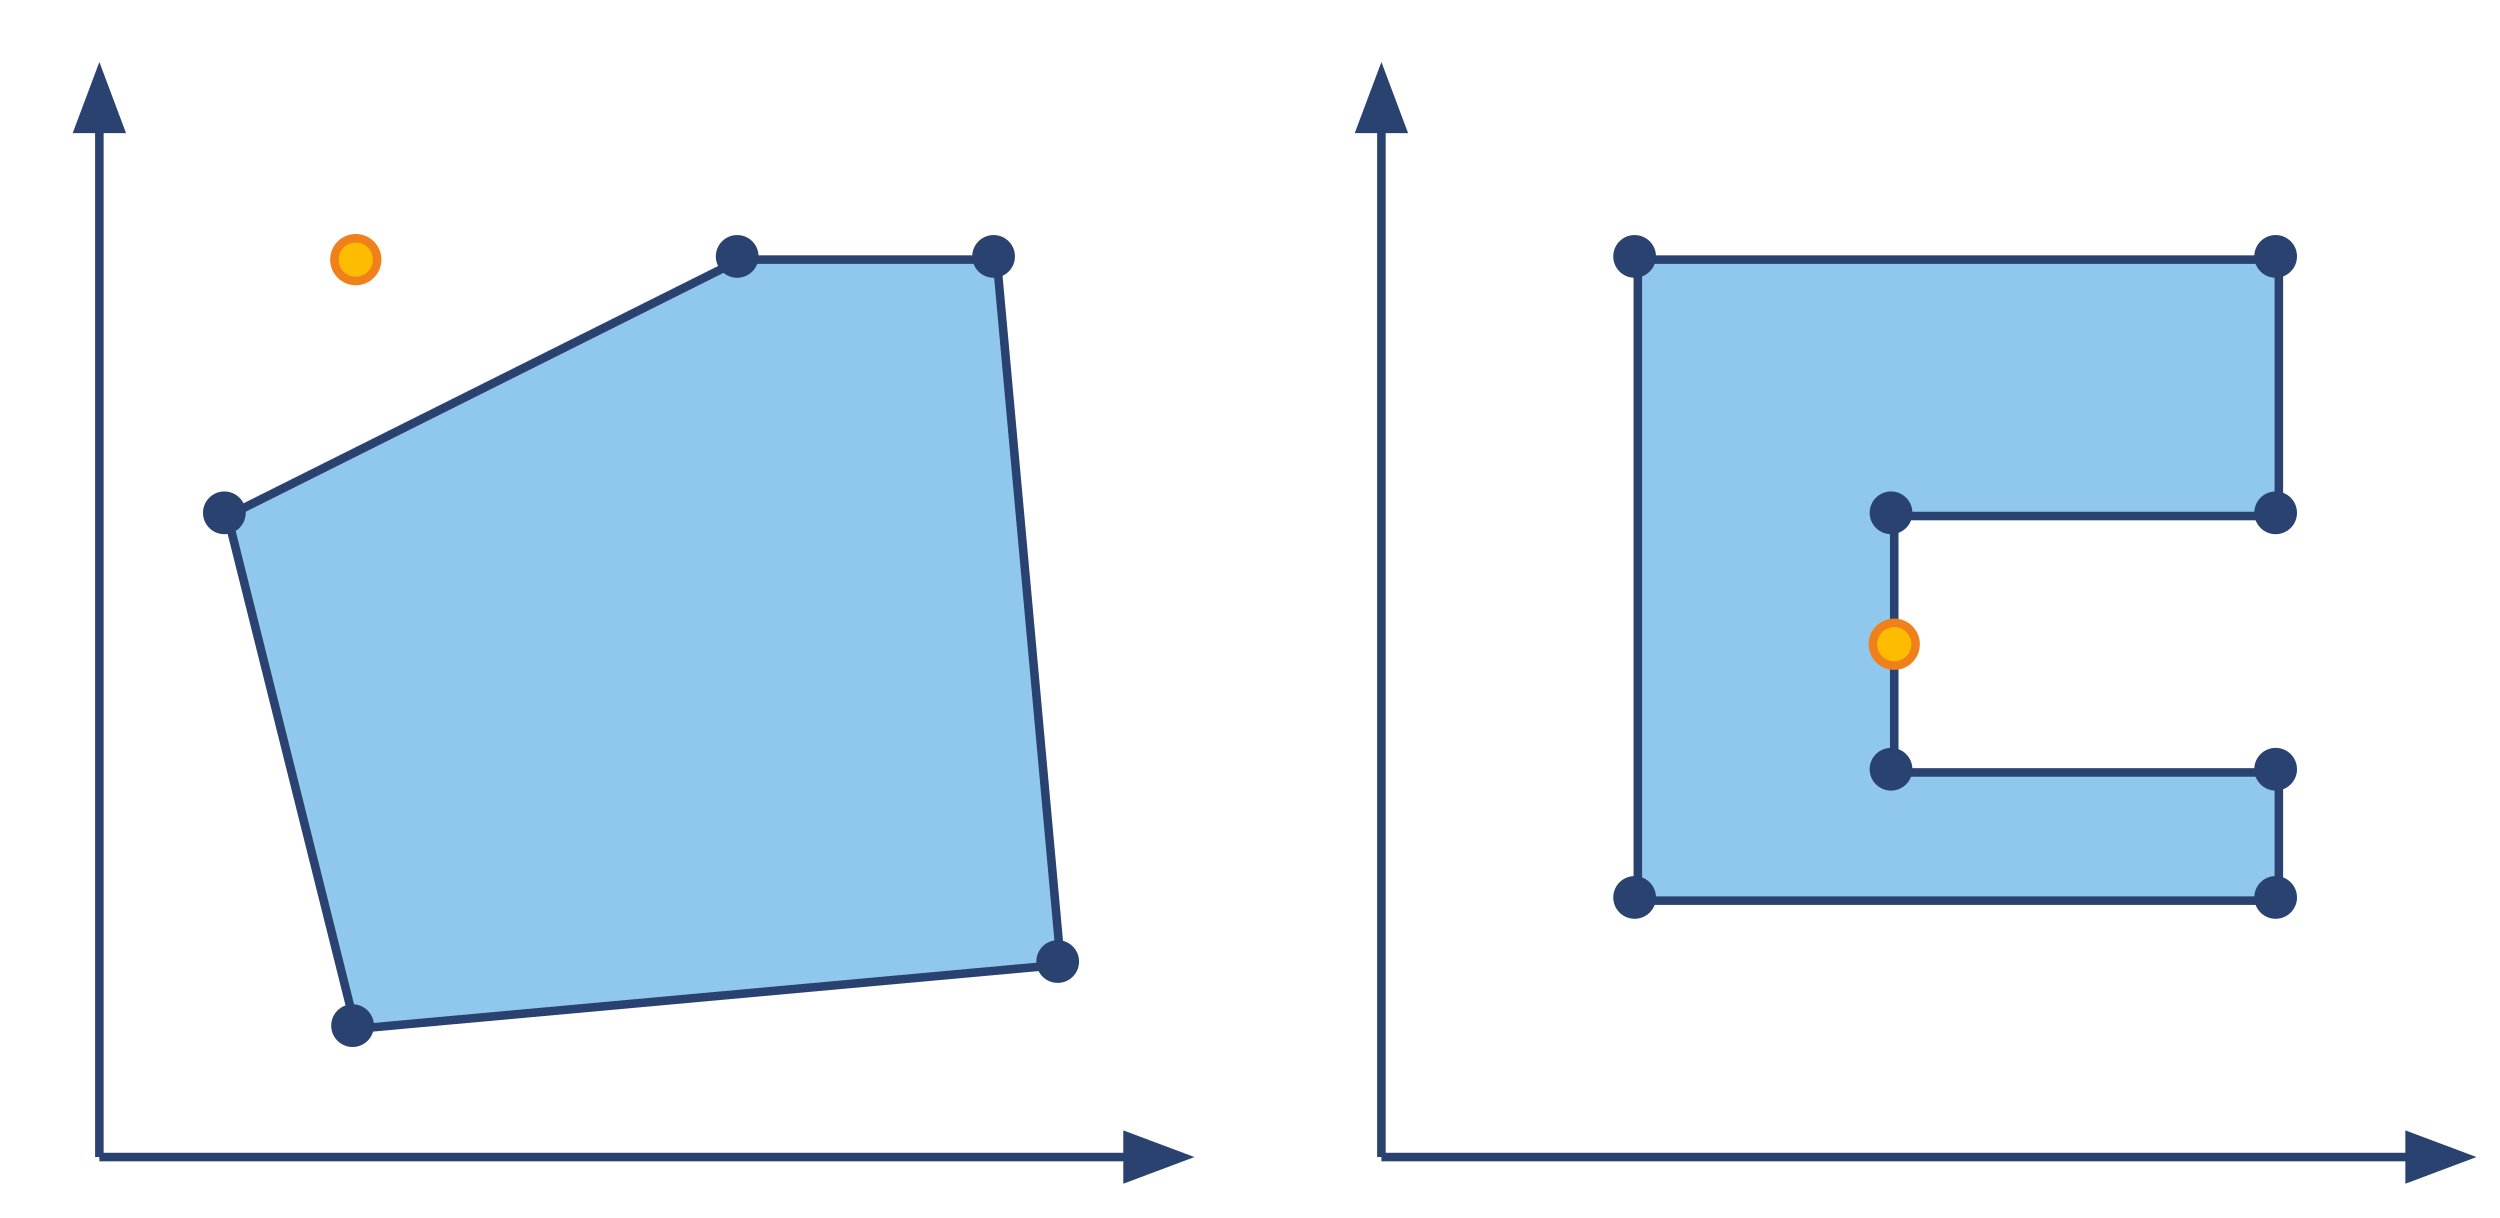
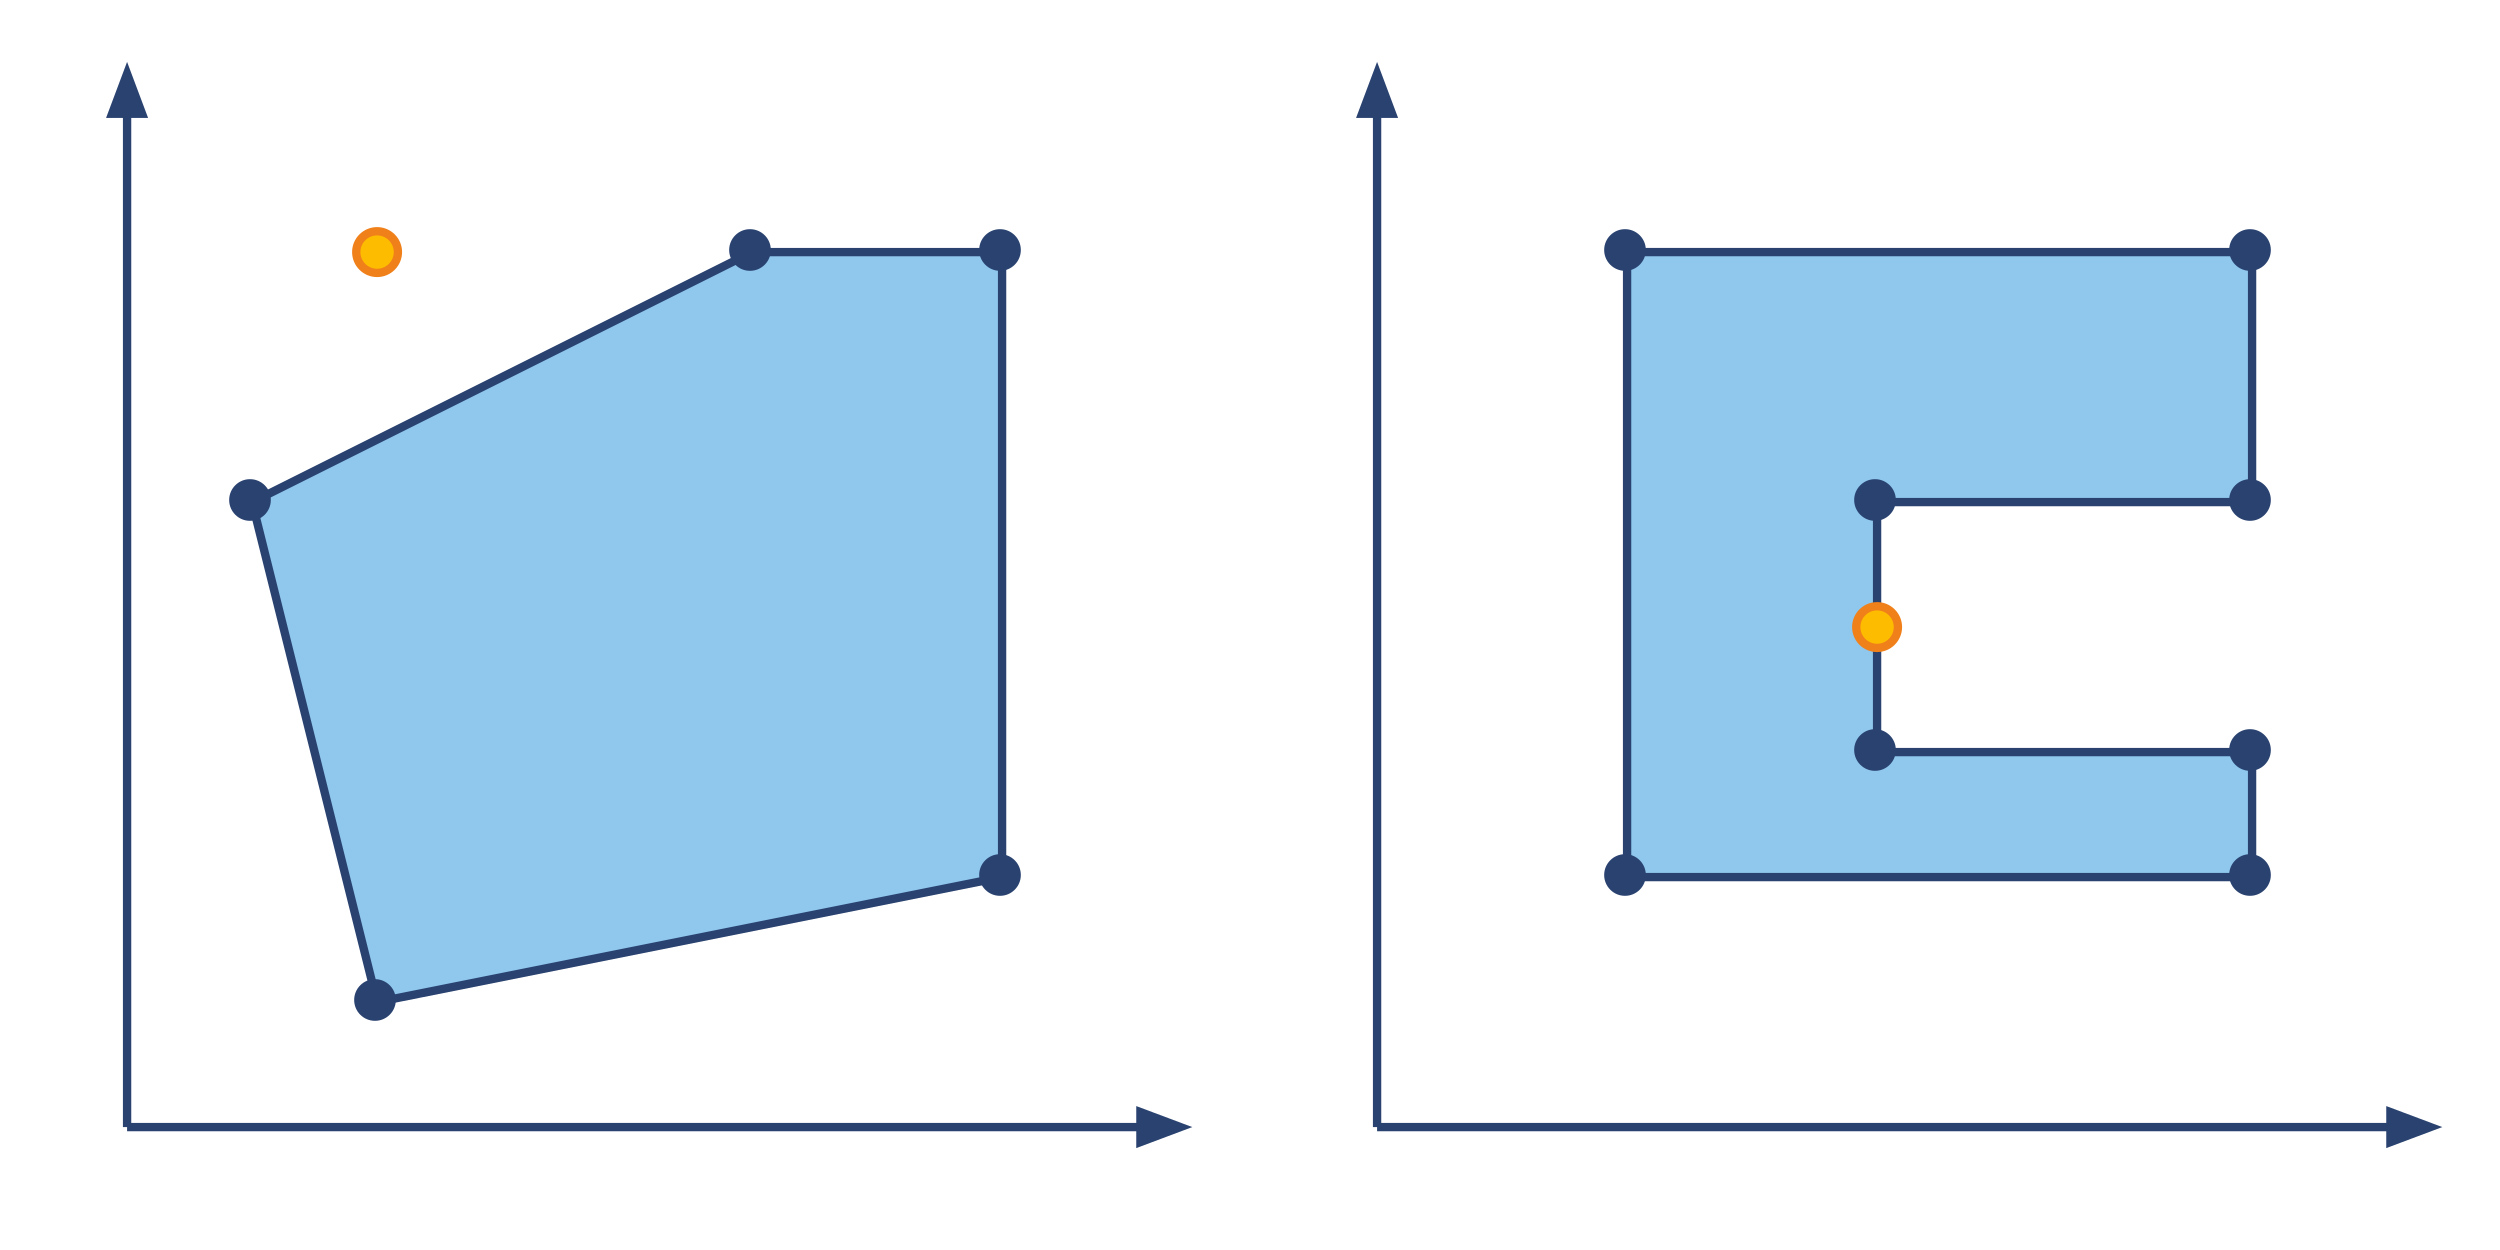
- <svg xmlns="http://www.w3.org/2000/svg" version="1.1" x="0" y="0" width="390" height="190" viewBox="0, 0, 390, 190">
+ <svg xmlns="http://www.w3.org/2000/svg" version="1.1" x="0" y="0" width="600" height="300" viewBox="0, 0, 600, 300">
  <g id="Background">
-     <rect x="0" y="0" width="390" height="190" fill="#000000" fill-opacity="0" />
+     <rect x="0" y="0" width="600" height="300" fill="#000000" fill-opacity="0" />
  </g>
  <g id="Layer_1">
    <g>
-       <path d="M15.5,180.5 L15.5,20.1" fill-opacity="0" stroke="#294270" stroke-width="1.333" />
-       <path d="M18.7,20.1 L15.5,11.567 L12.3,20.1 z" fill="#294270" fill-opacity="1" stroke="#294270" stroke-width="1.333" stroke-opacity="1" />
+       <path d="M30.5,270.5 L30.5,27.3" fill-opacity="0" stroke="#294270" stroke-width="2" />
+       <path d="M34.1,27.3 L30.5,17.7 L26.9,27.3 z" fill="#294270" fill-opacity="1" stroke="#294270" stroke-width="2" stroke-opacity="1" />
    </g>
    <g>
-       <path d="M15.5,180.5 L175.9,180.5" fill-opacity="0" stroke="#294270" stroke-width="1.333" />
-       <path d="M175.9,183.7 L184.433,180.5 L175.9,177.3 z" fill="#294270" fill-opacity="1" stroke="#294270" stroke-width="1.333" stroke-opacity="1" />
+       <path d="M30.5,270.5 L273.7,270.5" fill-opacity="0" stroke="#294270" stroke-width="2" />
+       <path d="M273.7,274.1 L283.3,270.5 L273.7,266.9 z" fill="#294270" fill-opacity="1" stroke="#294270" stroke-width="2" stroke-opacity="1" />
    </g>
    <g>
-       <path d="M215.5,180.5 L215.5,20.1" fill-opacity="0" stroke="#294270" stroke-width="1.333" />
-       <path d="M218.7,20.1 L215.5,11.567 L212.3,20.1 z" fill="#294270" fill-opacity="1" stroke="#294270" stroke-width="1.333" stroke-opacity="1" />
+       <path d="M330.5,270.5 L330.5,27.3" fill-opacity="0" stroke="#294270" stroke-width="2" />
+       <path d="M334.1,27.3 L330.5,17.7 L326.9,27.3 z" fill="#294270" fill-opacity="1" stroke="#294270" stroke-width="2" stroke-opacity="1" />
    </g>
    <g>
-       <path d="M215.5,180.5 L375.9,180.5" fill-opacity="0" stroke="#294270" stroke-width="1.333" />
-       <path d="M375.9,183.7 L384.433,180.5 L375.9,177.3 z" fill="#294270" fill-opacity="1" stroke="#294270" stroke-width="1.333" stroke-opacity="1" />
+       <path d="M330.5,270.5 L573.7,270.5" fill-opacity="0" stroke="#294270" stroke-width="2" />
+       <path d="M573.7,274.1 L583.3,270.5 L573.7,266.9 z" fill="#294270" fill-opacity="1" stroke="#294270" stroke-width="2" stroke-opacity="1" />
    </g>
    <g>
-       <path d="M35.5,80.5 L55.5,160.5 L165.5,150.5 L155.5,40.5 L115.5,40.5 L35.5,80.5" fill="#8FC7ED" />
-       <path d="M35.5,80.5 L55.5,160.5 L165.5,150.5 L155.5,40.5 L115.5,40.5 L35.5,80.5" fill-opacity="0" stroke="#294270" stroke-width="1.333" />
+       <path d="M60.5,120.5 L90.5,240.5 L240.5,210.5 L240.5,60.5 L180.5,60.5 L60.5,120.5" fill="#8FC7ED" />
+       <path d="M60.5,120.5 L90.5,240.5 L240.5,210.5 L240.5,60.5 L180.5,60.5 L60.5,120.5" fill-opacity="0" stroke="#294270" stroke-width="2" />
    </g>
    <g>
-       <path d="M255.5,140.5 L255.5,40.5 L355.5,40.5 L355.5,80.5 L295.5,80.5 L295.5,120.5 L355.5,120.5 L355.5,140.5 L255.5,140.5 z" fill="#8FC7ED" />
-       <path d="M255.5,140.5 L255.5,40.5 L355.5,40.5 L355.5,80.5 L295.5,80.5 L295.5,120.5 L355.5,120.5 L355.5,140.5 L255.5,140.5 z" fill-opacity="0" stroke="#294270" stroke-width="1.333" />
+       <path d="M390.5,210.5 L390.5,60.5 L540.5,60.5 L540.5,120.5 L450.5,120.5 L450.5,180.5 L540.5,180.5 L540.5,210.5 L390.5,210.5 z" fill="#8FC7ED" />
+       <path d="M390.5,210.5 L390.5,60.5 L540.5,60.5 L540.5,120.5 L450.5,120.5 L450.5,180.5 L540.5,180.5 L540.5,210.5 L390.5,210.5 z" fill-opacity="0" stroke="#294270" stroke-width="2" />
    </g>
-     <path d="M35,83.333 C33.159,83.333 31.667,81.841 31.667,80 C31.667,78.159 33.159,76.667 35,76.667 C36.841,76.667 38.333,78.159 38.333,80 C38.333,81.841 36.841,83.333 35,83.333 z" fill="#294270" />
-     <path d="M355,83.333 C353.159,83.333 351.667,81.841 351.667,80 C351.667,78.159 353.159,76.667 355,76.667 C356.841,76.667 358.333,78.159 358.333,80 C358.333,81.841 356.841,83.333 355,83.333 z" fill="#294270" />
-     <path d="M355,43.333 C353.159,43.333 351.667,41.841 351.667,40 C351.667,38.159 353.159,36.667 355,36.667 C356.841,36.667 358.333,38.159 358.333,40 C358.333,41.841 356.841,43.333 355,43.333 z" fill="#294270" />
-     <path d="M255,43.333 C253.159,43.333 251.667,41.841 251.667,40 C251.667,38.159 253.159,36.667 255,36.667 C256.841,36.667 258.333,38.159 258.333,40 C258.333,41.841 256.841,43.333 255,43.333 z" fill="#294270" />
-     <path d="M255,143.333 C253.159,143.333 251.667,141.841 251.667,140 C251.667,138.159 253.159,136.667 255,136.667 C256.841,136.667 258.333,138.159 258.333,140 C258.333,141.841 256.841,143.333 255,143.333 z" fill="#294270" />
+     <path d="M60,125 C57.239,125 55,122.761 55,120 C55,117.239 57.239,115 60,115 C62.761,115 65,117.239 65,120 C65,122.761 62.761,125 60,125 z" fill="#294270" />
+     <path d="M540,125 C537.239,125 535,122.761 535,120 C535,117.239 537.239,115 540,115 C542.761,115 545,117.239 545,120 C545,122.761 542.761,125 540,125 z" fill="#294270" />
+     <path d="M540,65 C537.239,65 535,62.761 535,60 C535,57.239 537.239,55 540,55 C542.761,55 545,57.239 545,60 C545,62.761 542.761,65 540,65 z" fill="#294270" />
+     <path d="M390,65 C387.239,65 385,62.761 385,60 C385,57.239 387.239,55 390,55 C392.761,55 395,57.239 395,60 C395,62.761 392.761,65 390,65 z" fill="#294270" />
+     <path d="M390,215 C387.239,215 385,212.761 385,210 C385,207.239 387.239,205 390,205 C392.761,205 395,207.239 395,210 C395,212.761 392.761,215 390,215 z" fill="#294270" />
    <g>
-       <path d="M55.5,43.833 C53.659,43.833 52.167,42.341 52.167,40.5 C52.167,38.659 53.659,37.167 55.5,37.167 C57.341,37.167 58.833,38.659 58.833,40.5 C58.833,42.341 57.341,43.833 55.5,43.833 z" fill="#FDBC00" />
-       <path d="M55.5,43.833 C53.659,43.833 52.167,42.341 52.167,40.5 C52.167,38.659 53.659,37.167 55.5,37.167 C57.341,37.167 58.833,38.659 58.833,40.5 C58.833,42.341 57.341,43.833 55.5,43.833 z" fill-opacity="0" stroke="#F0801A" stroke-width="1.333" />
+       <path d="M90.5,65.5 C87.739,65.5 85.5,63.261 85.5,60.5 C85.5,57.739 87.739,55.5 90.5,55.5 C93.261,55.5 95.5,57.739 95.5,60.5 C95.5,63.261 93.261,65.5 90.5,65.5 z" fill="#FDBC00" />
+       <path d="M90.5,65.5 C87.739,65.5 85.5,63.261 85.5,60.5 C85.5,57.739 87.739,55.5 90.5,55.5 C93.261,55.5 95.5,57.739 95.5,60.5 C95.5,63.261 93.261,65.5 90.5,65.5 z" fill-opacity="0" stroke="#F0801A" stroke-width="2" />
    </g>
-     <path d="M55,163.333 C53.159,163.333 51.667,161.841 51.667,160 C51.667,158.159 53.159,156.667 55,156.667 C56.841,156.667 58.333,158.159 58.333,160 C58.333,161.841 56.841,163.333 55,163.333 z" fill="#294270" />
-     <path d="M165,153.333 C163.159,153.333 161.667,151.841 161.667,150 C161.667,148.159 163.159,146.667 165,146.667 C166.841,146.667 168.333,148.159 168.333,150 C168.333,151.841 166.841,153.333 165,153.333 z" fill="#294270" />
-     <path d="M155,43.333 C153.159,43.333 151.667,41.841 151.667,40 C151.667,38.159 153.159,36.667 155,36.667 C156.841,36.667 158.333,38.159 158.333,40 C158.333,41.841 156.841,43.333 155,43.333 z" fill="#294270" />
-     <path d="M115,43.333 C113.159,43.333 111.667,41.841 111.667,40 C111.667,38.159 113.159,36.667 115,36.667 C116.841,36.667 118.333,38.159 118.333,40 C118.333,41.841 116.841,43.333 115,43.333 z" fill="#294270" />
-     <path d="M355,123.333 C353.159,123.333 351.667,121.841 351.667,120 C351.667,118.159 353.159,116.667 355,116.667 C356.841,116.667 358.333,118.159 358.333,120 C358.333,121.841 356.841,123.333 355,123.333 z" fill="#294270" />
-     <path d="M295,123.333 C293.159,123.333 291.667,121.841 291.667,120 C291.667,118.159 293.159,116.667 295,116.667 C296.841,116.667 298.333,118.159 298.333,120 C298.333,121.841 296.841,123.333 295,123.333 z" fill="#294270" />
-     <path d="M295,83.333 C293.159,83.333 291.667,81.841 291.667,80 C291.667,78.159 293.159,76.667 295,76.667 C296.841,76.667 298.333,78.159 298.333,80 C298.333,81.841 296.841,83.333 295,83.333 z" fill="#294270" />
-     <path d="M355,143.333 C353.159,143.333 351.667,141.841 351.667,140 C351.667,138.159 353.159,136.667 355,136.667 C356.841,136.667 358.333,138.159 358.333,140 C358.333,141.841 356.841,143.333 355,143.333 z" fill="#294270" />
+     <path d="M90,245 C87.239,245 85,242.761 85,240 C85,237.239 87.239,235 90,235 C92.761,235 95,237.239 95,240 C95,242.761 92.761,245 90,245 z" fill="#294270" />
+     <path d="M240,215 C237.239,215 235,212.761 235,210 C235,207.239 237.239,205 240,205 C242.761,205 245,207.239 245,210 C245,212.761 242.761,215 240,215 z" fill="#294270" />
+     <path d="M240,65 C237.239,65 235,62.761 235,60 C235,57.239 237.239,55 240,55 C242.761,55 245,57.239 245,60 C245,62.761 242.761,65 240,65 z" fill="#294270" />
+     <path d="M180,65 C177.239,65 175,62.761 175,60 C175,57.239 177.239,55 180,55 C182.761,55 185,57.239 185,60 C185,62.761 182.761,65 180,65 z" fill="#294270" />
+     <path d="M540,185 C537.239,185 535,182.761 535,180 C535,177.239 537.239,175 540,175 C542.761,175 545,177.239 545,180 C545,182.761 542.761,185 540,185 z" fill="#294270" />
+     <path d="M450,185 C447.239,185 445,182.761 445,180 C445,177.239 447.239,175 450,175 C452.761,175 455,177.239 455,180 C455,182.761 452.761,185 450,185 z" fill="#294270" />
+     <path d="M450,125 C447.239,125 445,122.761 445,120 C445,117.239 447.239,115 450,115 C452.761,115 455,117.239 455,120 C455,122.761 452.761,125 450,125 z" fill="#294270" />
+     <path d="M540,215 C537.239,215 535,212.761 535,210 C535,207.239 537.239,205 540,205 C542.761,205 545,207.239 545,210 C545,212.761 542.761,215 540,215 z" fill="#294270" />
    <g>
-       <path d="M295.5,103.833 C293.659,103.833 292.167,102.341 292.167,100.5 C292.167,98.659 293.659,97.167 295.5,97.167 C297.341,97.167 298.833,98.659 298.833,100.5 C298.833,102.341 297.341,103.833 295.5,103.833 z" fill="#FDBC00" />
-       <path d="M295.5,103.833 C293.659,103.833 292.167,102.341 292.167,100.5 C292.167,98.659 293.659,97.167 295.5,97.167 C297.341,97.167 298.833,98.659 298.833,100.5 C298.833,102.341 297.341,103.833 295.5,103.833 z" fill-opacity="0" stroke="#F0801A" stroke-width="1.333" />
+       <path d="M450.5,155.5 C447.739,155.5 445.5,153.261 445.5,150.5 C445.5,147.739 447.739,145.5 450.5,145.5 C453.261,145.5 455.5,147.739 455.5,150.5 C455.5,153.261 453.261,155.5 450.5,155.5 z" fill="#FDBC00" />
+       <path d="M450.5,155.5 C447.739,155.5 445.5,153.261 445.5,150.5 C445.5,147.739 447.739,145.5 450.5,145.5 C453.261,145.5 455.5,147.739 455.5,150.5 C455.5,153.261 453.261,155.5 450.5,155.5 z" fill-opacity="0" stroke="#F0801A" stroke-width="2" />
    </g>
  </g>
</svg>
